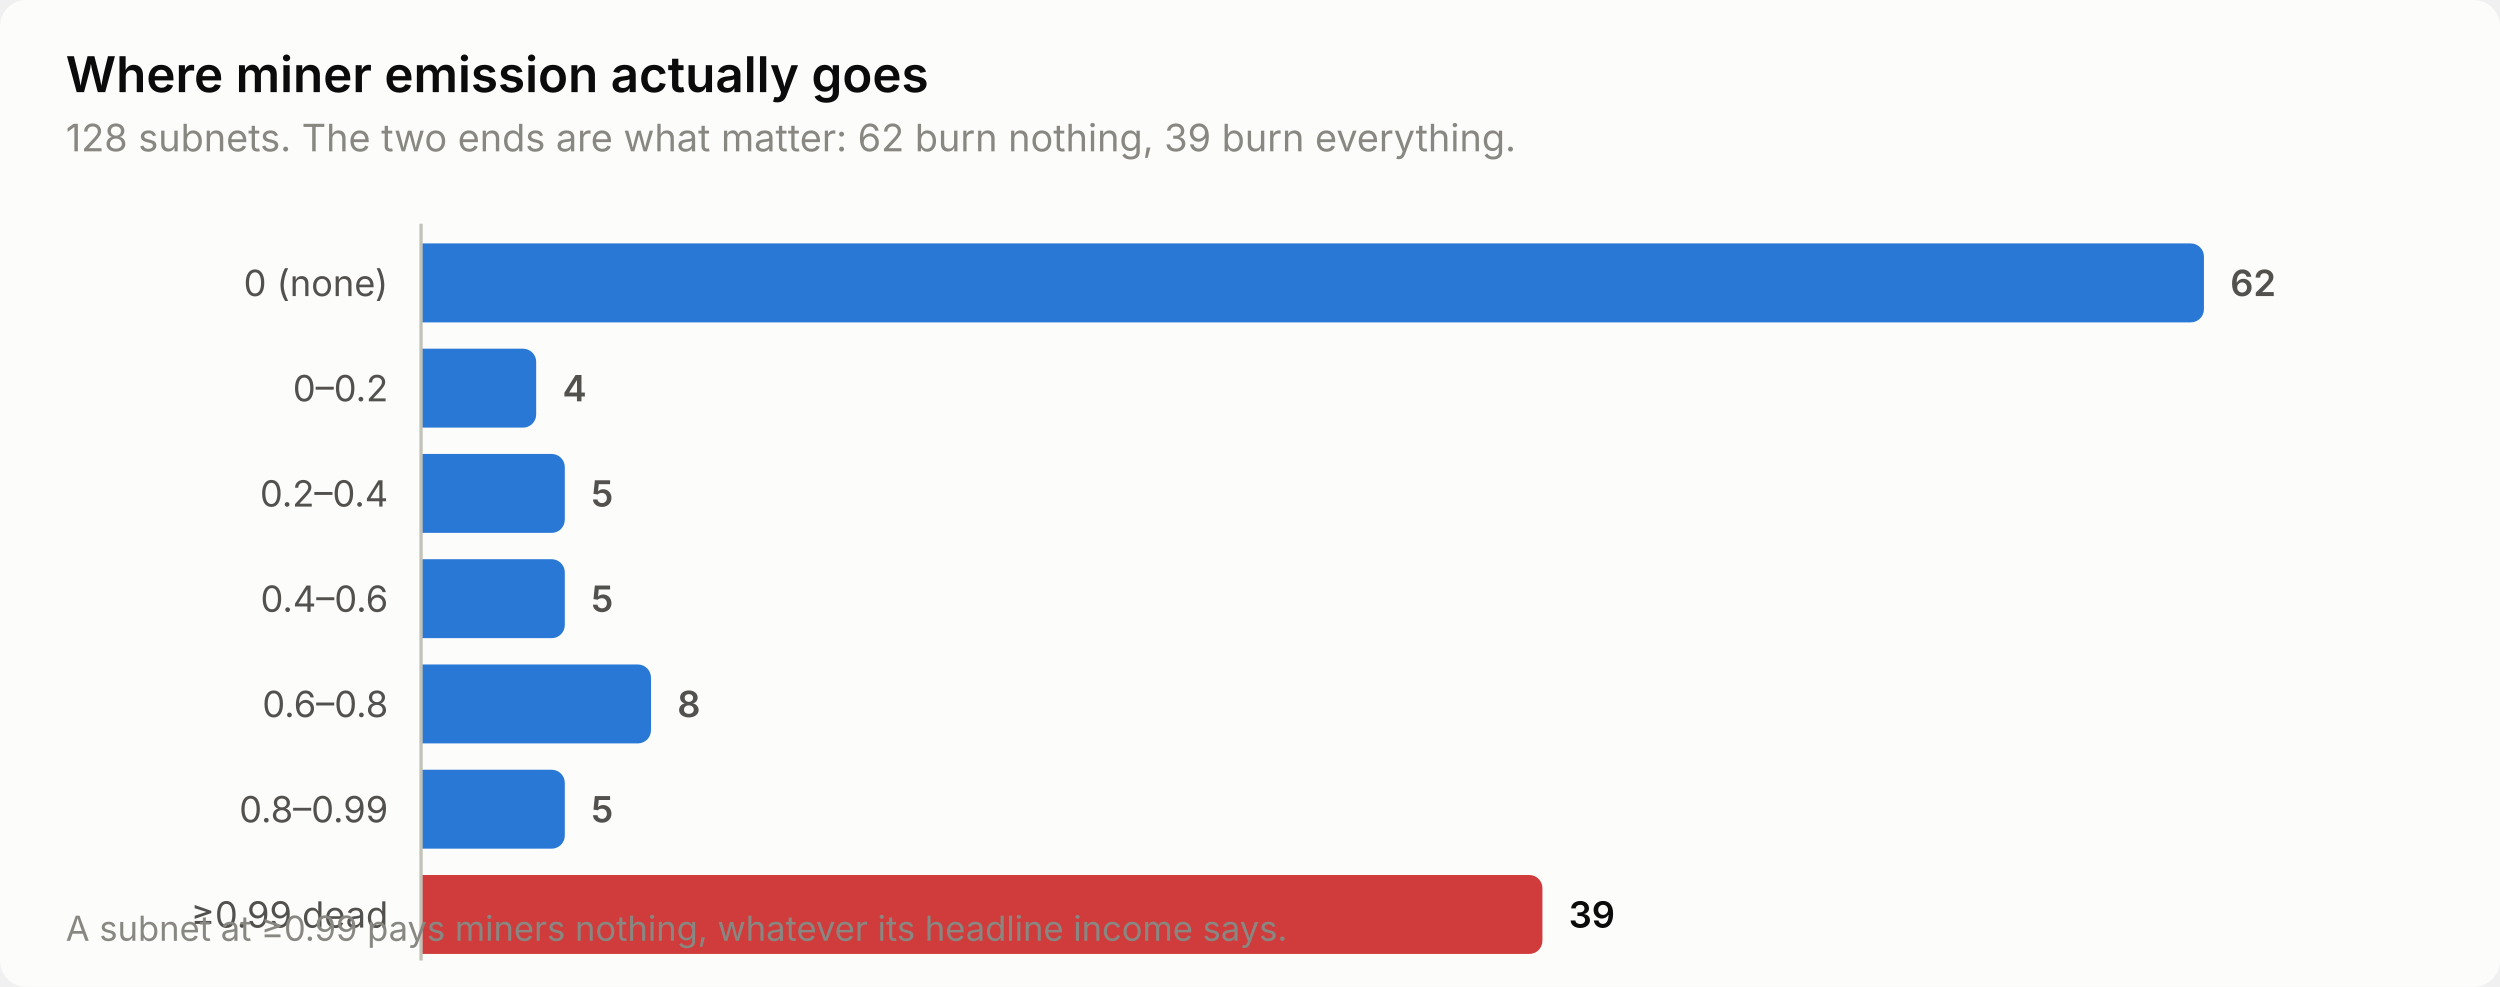
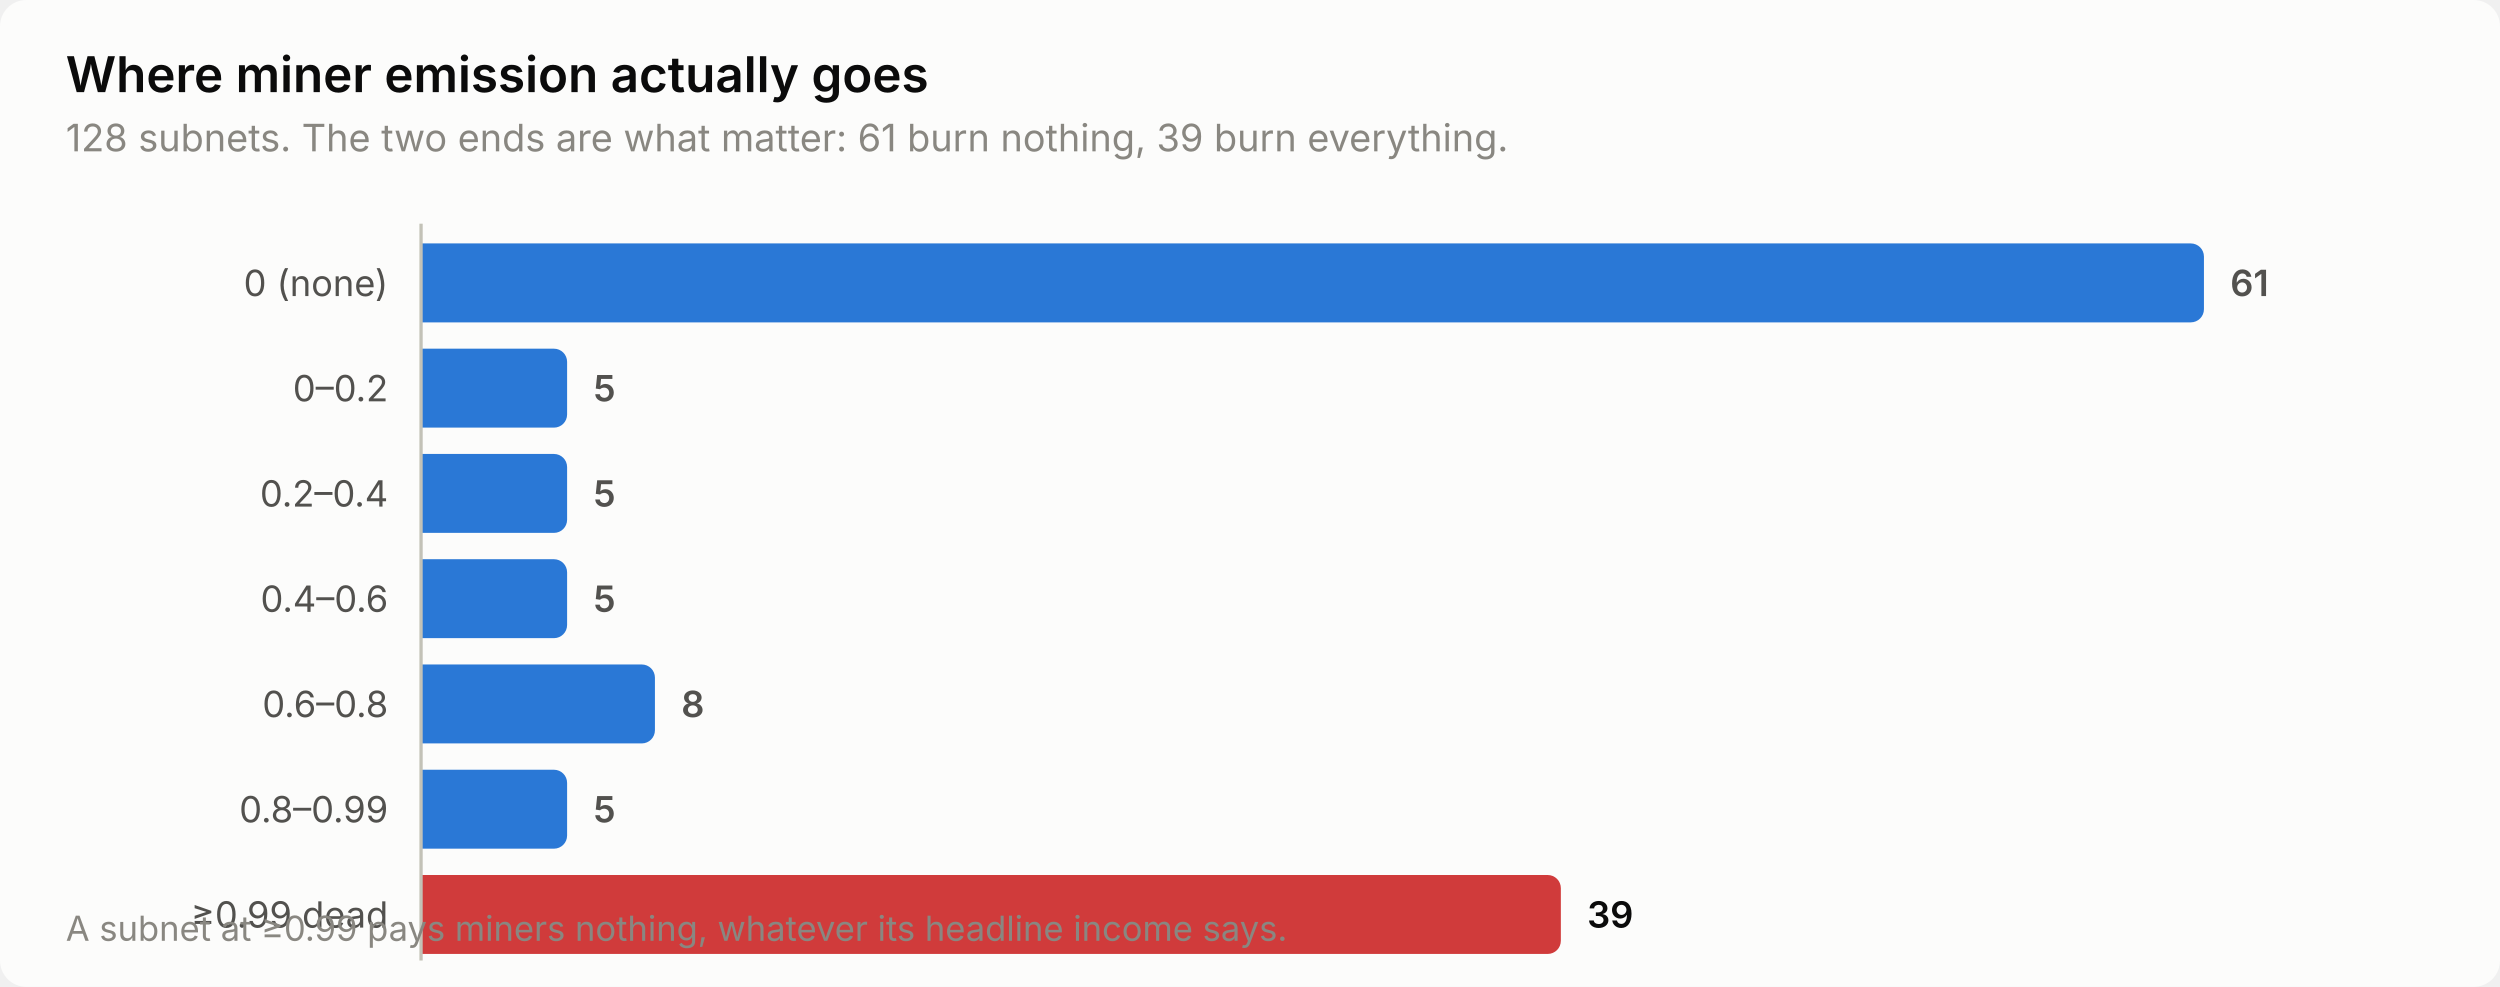
<svg xmlns="http://www.w3.org/2000/svg" width="760" height="300" viewBox="0 0 760 300" role="img" aria-label="Where miner emission actually goes">
  <style>
    text { font-family: system-ui, -apple-system, 'Segoe UI', sans-serif; }
    .t-title { font-size: 15px; font-weight: 600; }
    .t-sub { font-size: 11.5px; }
    .t-lab { font-size: 11px; }
    .t-val { font-size: 11px; font-weight: 600; font-variant-numeric: tabular-nums; }
    .t-tick { font-size: 10.5px; font-variant-numeric: tabular-nums; }

    .surface { fill: #fcfcfb; }
    .ink { fill: #0b0b0b; }
    .ink2 { fill: #52514e; }
    .muted { fill: #898781; }
    .grid { stroke: #e1e0d9; }
    .axis { stroke: #c3c2b7; }
    .accent { fill: #2a78d6; }
    .critical { fill: #d03b3b; }
    .deemph { fill: #d8d7d0; }

    @media (prefers-color-scheme: dark) {
      .surface { fill: #1a1a19; }
      .ink { fill: #ffffff; }
      .ink2 { fill: #c3c2b7; }
      .muted { fill: #898781; }
      .grid { stroke: #2c2c2a; }
      .axis { stroke: #383835; }
      .accent { fill: #3987e5; }
      .deemph { fill: #3a3a37; }
    }
</style>
  <rect class="surface" width="760" height="300" rx="8" />
  <text class="ink t-title" x="20" y="28">Where miner emission actually goes</text>
-   <text class="muted t-sub" x="20" y="46">128 subnets. The two ends are what matter: 62 burn nothing, 39 burn everything.</text>
+   <text class="muted t-sub" x="20" y="46">128 subnets. The two ends are what matter: 61 burn nothing, 39 burn everything.</text>
  <text class="ink2 t-lab" x="118" y="90" text-anchor="end">0 (none)</text>
  <path class="accent" d="M128.0,74.0 H666.0 a4.0,4.0 0 0 1 4.0,4.0 V94.0 a4.0,4.0 0 0 1 -4.0,4.0 H128.0 Z" />
-   <text class="ink2 t-val" x="678.0" y="90">62</text>
+   <text class="ink2 t-val" x="678.0" y="90">61</text>
  <text class="ink2 t-lab" x="118" y="122" text-anchor="end">0–0.2</text>
-   <path class="accent" d="M128.0,106.0 H159.0 a4.0,4.0 0 0 1 4.0,4.0 V126.0 a4.0,4.0 0 0 1 -4.0,4.0 H128.0 Z" />
-   <text class="ink2 t-val" x="171.0" y="122">4</text>
+   <path class="accent" d="M128.0,106.0 H168.4 a4.0,4.0 0 0 1 4.0,4.0 V126.0 a4.0,4.0 0 0 1 -4.0,4.0 H128.0 Z" />
+   <text class="ink2 t-val" x="180.4" y="122">5</text>
  <text class="ink2 t-lab" x="118" y="154" text-anchor="end">0.2–0.4</text>
-   <path class="accent" d="M128.0,138.0 H167.7 a4.0,4.0 0 0 1 4.0,4.0 V158.0 a4.0,4.0 0 0 1 -4.0,4.0 H128.0 Z" />
-   <text class="ink2 t-val" x="179.7" y="154">5</text>
+   <path class="accent" d="M128.0,138.0 H168.4 a4.0,4.0 0 0 1 4.0,4.0 V158.0 a4.0,4.0 0 0 1 -4.0,4.0 H128.0 Z" />
+   <text class="ink2 t-val" x="180.4" y="154">5</text>
  <text class="ink2 t-lab" x="118" y="186" text-anchor="end">0.4–0.6</text>
-   <path class="accent" d="M128.0,170.0 H167.7 a4.0,4.0 0 0 1 4.0,4.0 V190.0 a4.0,4.0 0 0 1 -4.0,4.0 H128.0 Z" />
-   <text class="ink2 t-val" x="179.7" y="186">5</text>
+   <path class="accent" d="M128.0,170.0 H168.4 a4.0,4.0 0 0 1 4.0,4.0 V190.0 a4.0,4.0 0 0 1 -4.0,4.0 H128.0 Z" />
+   <text class="ink2 t-val" x="180.4" y="186">5</text>
  <text class="ink2 t-lab" x="118" y="218" text-anchor="end">0.6–0.8</text>
-   <path class="accent" d="M128.0,202.0 H193.9 a4.0,4.0 0 0 1 4.0,4.0 V222.0 a4.0,4.0 0 0 1 -4.0,4.0 H128.0 Z" />
-   <text class="ink2 t-val" x="205.9" y="218">8</text>
+   <path class="accent" d="M128.0,202.0 H195.1 a4.0,4.0 0 0 1 4.0,4.0 V222.0 a4.0,4.0 0 0 1 -4.0,4.0 H128.0 Z" />
+   <text class="ink2 t-val" x="207.1" y="218">8</text>
  <text class="ink2 t-lab" x="118" y="250" text-anchor="end">0.8–0.99</text>
-   <path class="accent" d="M128.0,234.0 H167.7 a4.0,4.0 0 0 1 4.0,4.0 V254.0 a4.0,4.0 0 0 1 -4.0,4.0 H128.0 Z" />
-   <text class="ink2 t-val" x="179.7" y="250">5</text>
+   <path class="accent" d="M128.0,234.0 H168.4 a4.0,4.0 0 0 1 4.0,4.0 V254.0 a4.0,4.0 0 0 1 -4.0,4.0 H128.0 Z" />
+   <text class="ink2 t-val" x="180.4" y="250">5</text>
  <text class="ink2 t-lab" x="118" y="282" text-anchor="end">≥0.99 dead</text>
-   <path class="critical" d="M128.0,266.0 H464.9 a4.0,4.0 0 0 1 4.0,4.0 V286.0 a4.0,4.0 0 0 1 -4.0,4.0 H128.0 Z" />
-   <text class="ink t-val" x="476.9" y="282">39</text>
+   <path class="critical" d="M128.0,266.0 H470.5 a4.0,4.0 0 0 1 4.0,4.0 V286.0 a4.0,4.0 0 0 1 -4.0,4.0 H128.0 Z" />
+   <text class="ink t-val" x="482.5" y="282">39</text>
  <line class="axis" x1="128" y1="68" x2="128" y2="292" stroke-width="1" />
  <text class="muted t-tick" x="20" y="286">A subnet at ≥0.99 pays miners nothing, whatever its headline income says.</text>
</svg>
